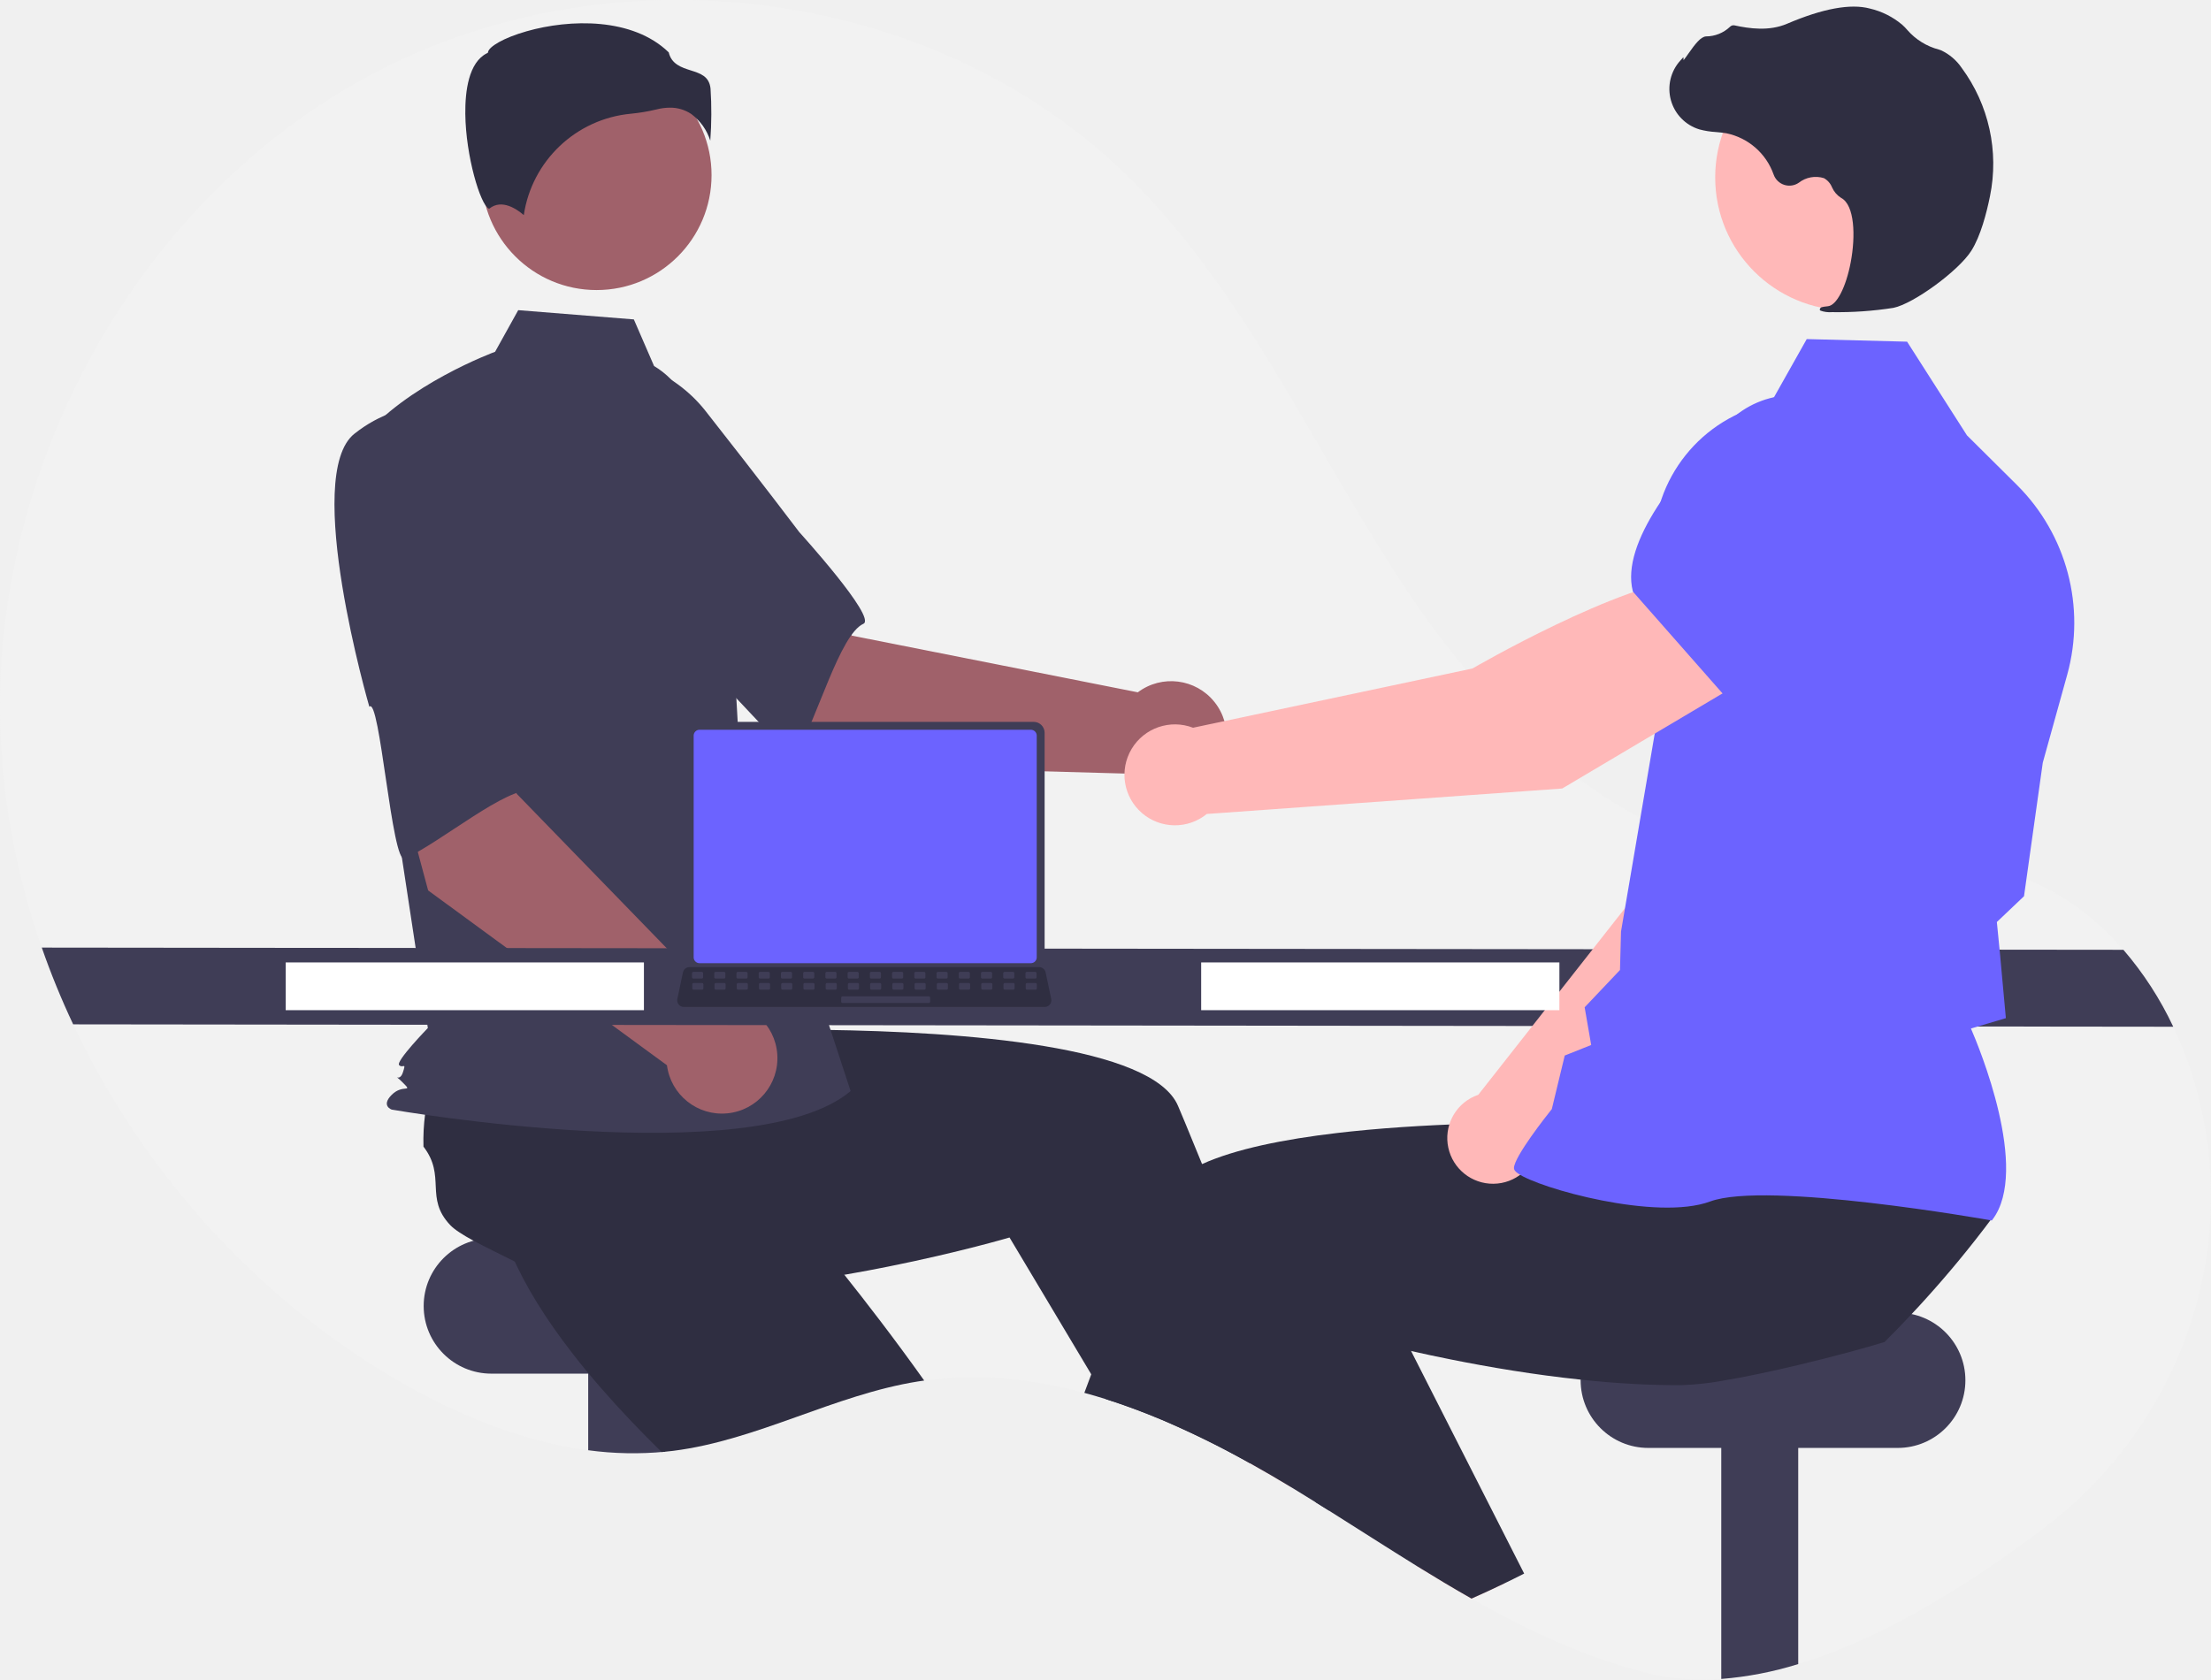
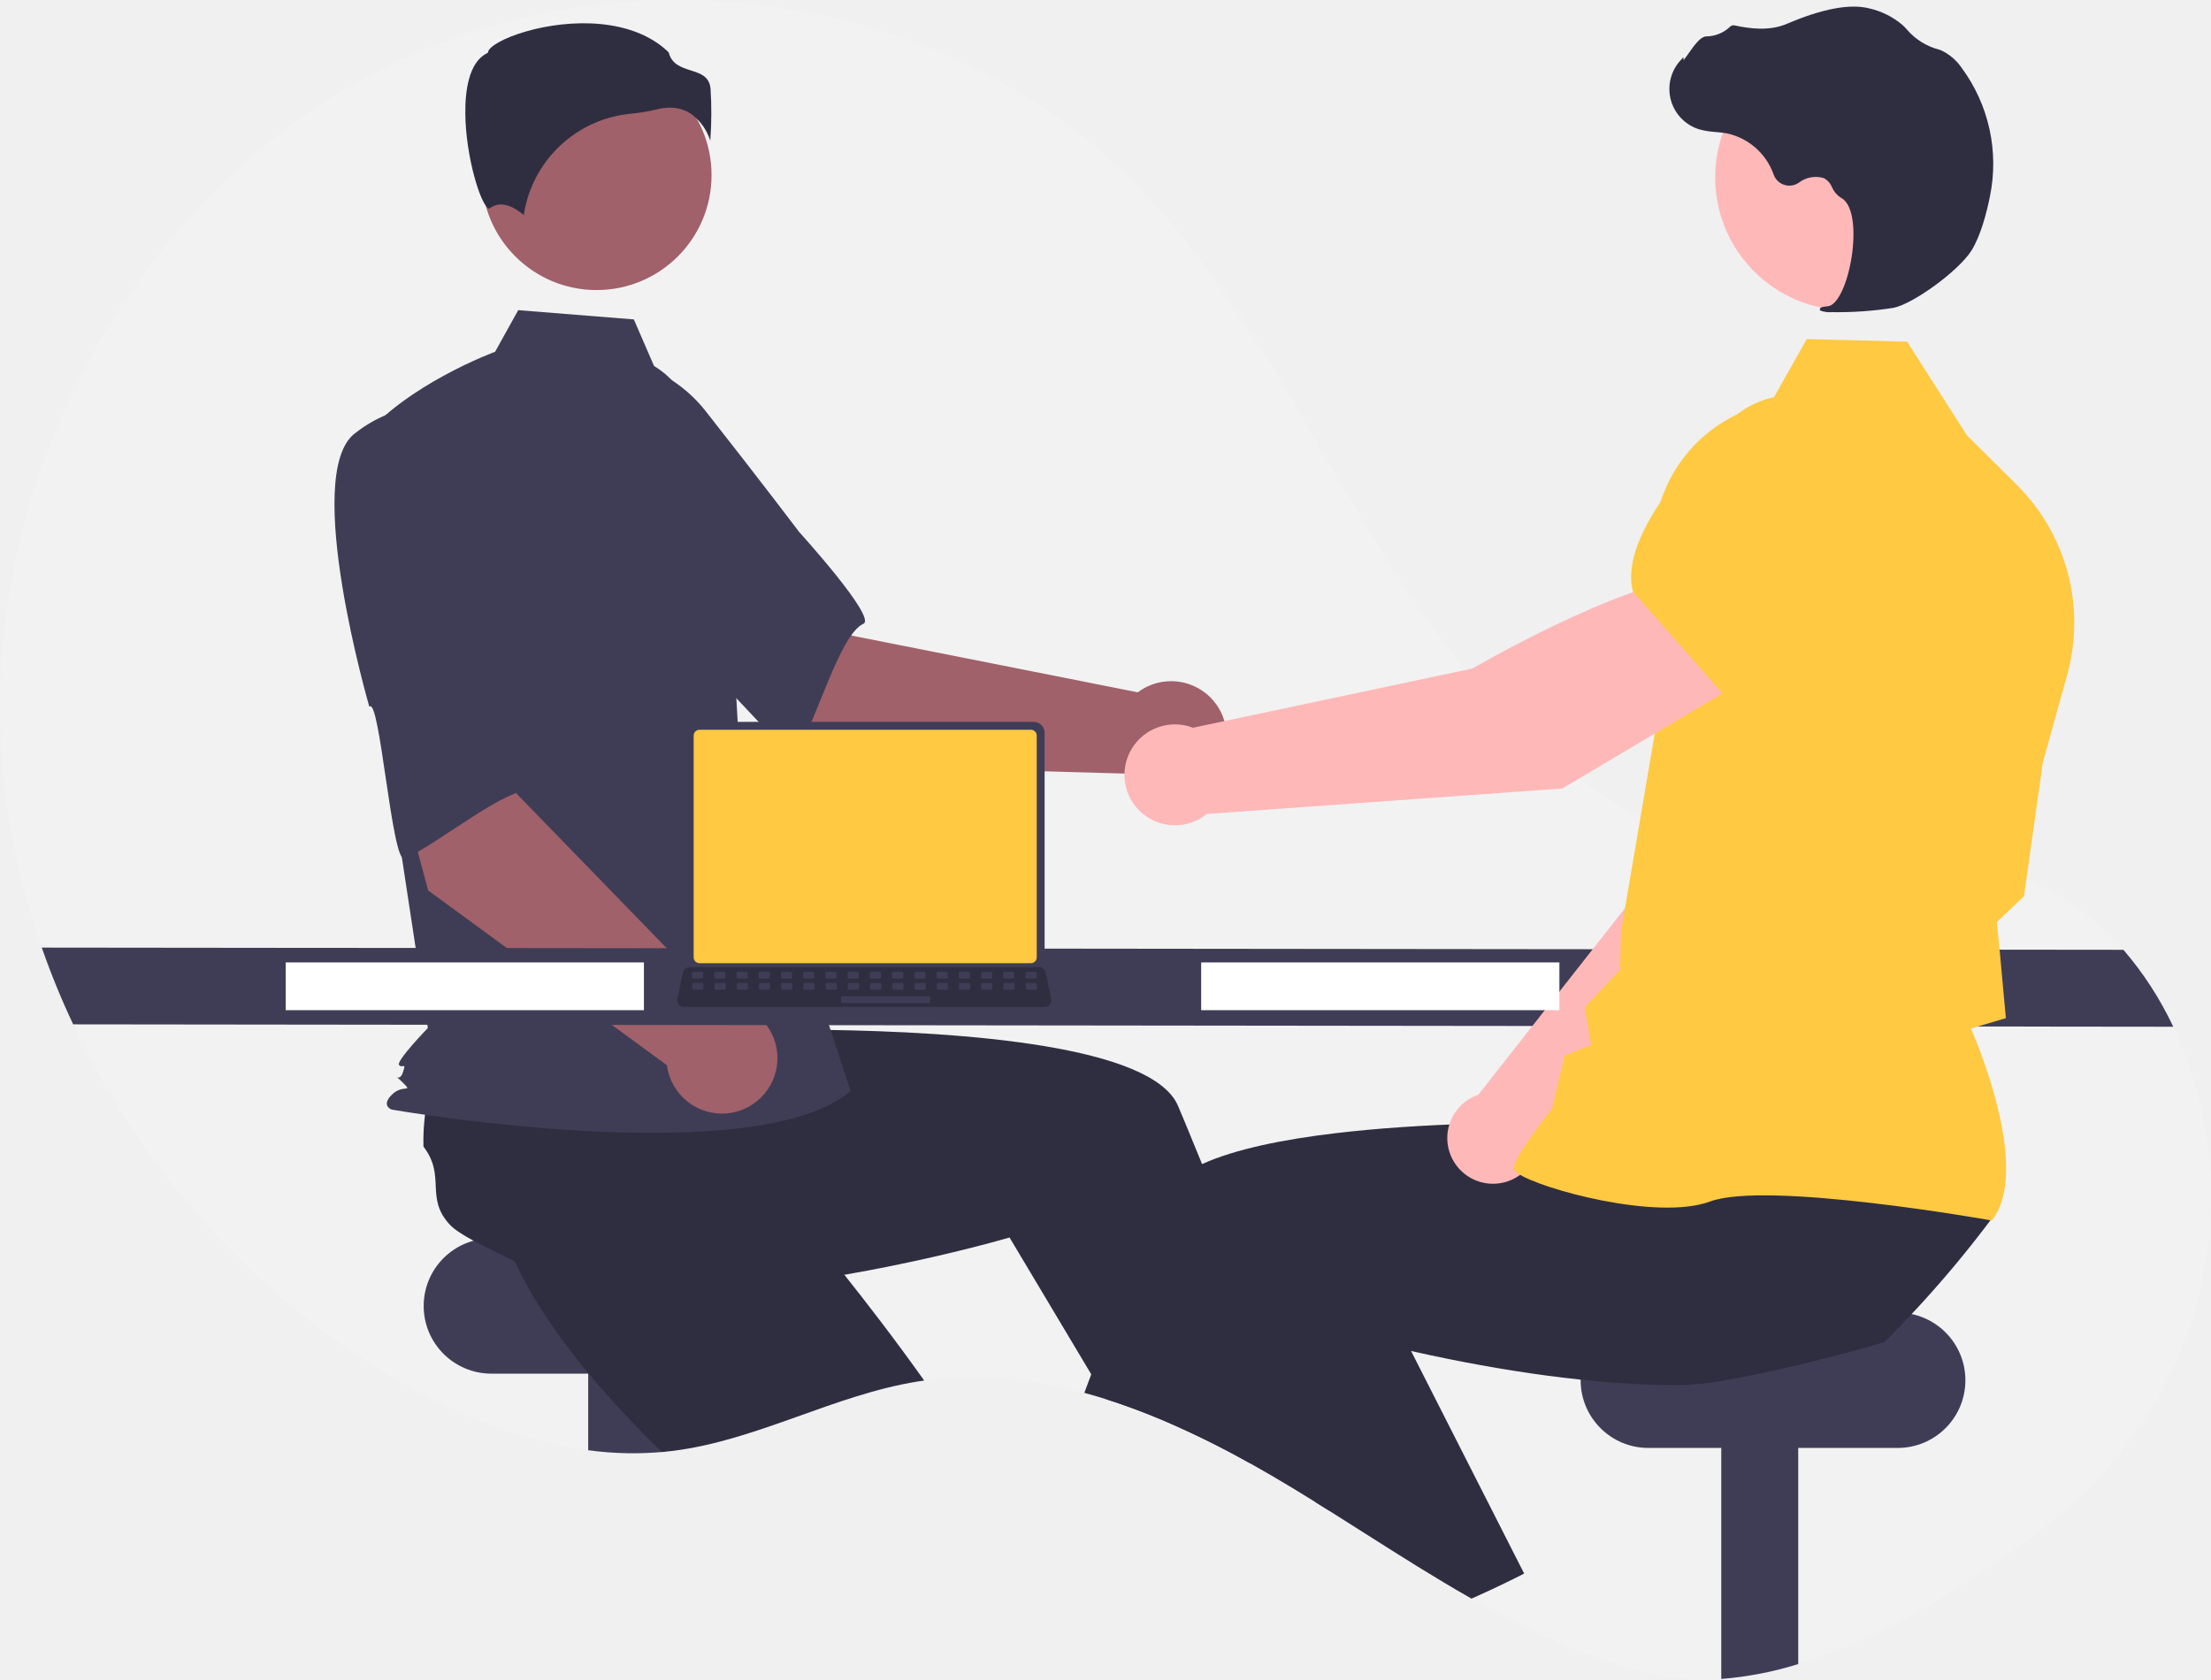
<svg xmlns="http://www.w3.org/2000/svg" data-name="Layer 1" width="833.222" height="633.11" viewBox="0 0 833.222 633.11">
  <path d="M954.314,708.907c-27.3,20.79-60.56,41.85-93.26,51.78a132.151,132.151,0,0,1-29,5.61,87.682,87.682,0,0,1-27.45-2.13c-23.6-5.87-45.49-16.15-66.67-28.16-6.92-3.93-13.76-8.04-20.56-12.24-11.1-6.86-22.09-13.96-33.11-20.89-1.65-1.05-3.29-2.08-4.94-3.1h-.01q-3.99-2.505-8-4.94c-.47-.29-.94-.57-1.42-.86q-7.575-4.59-15.41-8.97c-.64-.35-1.28-.71-1.92-1.06a337.758,337.758,0,0,0-31.12-15.23c-6.98-2.94-14.05-5.59-21.19-7.85h-.01c-2.73-.86-5.47-1.67-8.22-2.41a172.032,172.032,0,0,0-25.14-4.92,137.461,137.461,0,0,0-35.21.28c-.79.11-1.57.22-2.36.35-31.6,5.06-60.44,22.12-92.18,26.14-1.03.13-2.05.25-3.08.34-.44.04-.88.09-1.32.12a126.185,126.185,0,0,1-27.68-.68c-25.63-3.38-50.59-13.87-73.06-27.09-52.53-30.91-95.13-78.42-121.03-133.44a297.454,297.454,0,0,1-11.83-28.93,278.47,278.47,0,0,1-15.67-84.85c-2.43-100.36,54.6-201.05,144.14-246.44,89.55-45.39,207.35-30.38,279.57,39.35,43.81,42.3,69.16,99.62,102.13,150.83,32.97,51.2,79.83,100.11,140.27,107.57,30.79,3.8,63.01-3.55,92.52,6.01,16.34,5.3,30.28,15.44,41.51,28.36a127.185,127.185,0,0,1,18.78,29,141.927,141.927,0,0,1,8.73,23.54c.41,1.49.79,2.98,1.16,4.47C1026.974,608.507,1003.484,671.447,954.314,708.907Z" transform="translate(-183.3889 -133.445)" fill="#f2f2f2" />
  <rect x="159.665" y="466.772" width="145" height="51" rx="25.5" fill="#3f3d56" />
  <path d="M434.054,638.217v42.43a125.553,125.553,0,0,1-29-.56v-41.87Z" transform="translate(-183.3889 -133.445)" fill="#3f3d56" />
  <path d="M531.674,653.817c-.79.11-1.57.22-2.36.35-31.6,5.06-60.44,22.12-92.18,26.14-1.03.13-2.05.25-3.08.34-.44.04-.88.09-1.32.12-7.75-7.59-15.5-15.67-22.78-24.04-3.95-4.53-7.77-9.15-11.36-13.83-9.32-12.08-17.22-24.5-22.44-36.7.53-5.85-3.11-19.38-4.85-29.74l-.01-.01c-.74-4.35-1.14-8.13-.77-10.56,2.12-14.02,13.57-12.41,17.09-26.15a77.5,77.5,0,0,1,10.11-7.11c.59-.35,1.19-.7,1.81-1.05l38.2-26.4,14.6,14.32,22.22,21.8,24.08,23.61-20.44,20.65s17.08,19.69,37.05,45.94C520.604,638.547,526.174,646.077,531.674,653.817Z" transform="translate(-183.3889 -133.445)" fill="#2f2e41" />
  <path d="M861.054,638.217v122.47a132.151,132.151,0,0,1-29,5.61v-128.08Z" transform="translate(-183.3889 -133.445)" fill="#3f3d56" />
  <rect x="595.665" y="494.772" width="145" height="51" rx="25.5" fill="#3f3d56" />
  <path d="M669.894,693.977q-7.575-4.59-15.41-8.97c-.64-.35-1.28-.71-1.92-1.06l3.44-1.47,9.28-3.99.09-.04.1.34Z" transform="translate(-183.3889 -133.445)" fill="#ffb6b6" />
  <path d="M684.264,702.877c-1.65-1.05-3.29-2.08-4.94-3.1h-.01q-3.99-2.505-8-4.94c-.47-.29-.94-.57-1.42-.86q-7.575-4.59-15.41-8.97c-.64-.35-1.28-.71-1.92-1.06a337.758,337.758,0,0,0-31.12-15.23c-6.98-2.94-14.05-5.59-21.19-7.85h-.01l-5.61-9.39-25.25-42.29-5.55-9.29s-18.93,5.6-45.72,10.97c-9.75,1.96-20.53,3.88-31.84,5.5-12.09,1.72-24.77,3.09-37.37,3.75-6.01.32-12,.48-17.9.43-15.25-.1-29.9-1.53-42.73-4.93-4.28-4.02-17.18-9.49-26.42-14.5h-.01c-3.88-2.1-7.1-4.11-8.79-5.9-9.74-10.3-1.42-18.33-10.08-29.57a78.018,78.018,0,0,1,.63-12.34c.09-.68.18-1.37.29-2.07l2.73-46.36,20.28-2.68,30.86-4.08,33.43-4.42,3.68,28.82s26.03-1.32,59.01-.88c52.97.72,123.85,6,133.45,28.66.9,2.13,1.8,4.28,2.7,6.43q3.21,7.71,6.36,15.5c7.61,18.8,14.87,37.78,21.5,55.72,4.12,11.16,8,21.92,11.57,31.99,2.87,8.1,5.53,15.76,7.96,22.81,2.22,6.44,4.23,12.37,6.02,17.69C683.724,701.267,683.994,702.087,684.264,702.877Z" transform="translate(-183.3889 -133.445)" fill="#2f2e41" />
  <path d="M497.708,421.99l-64.055-54.401,41.675-42.177,29.075,47.623,107.774,21.367a20.9,20.9,0,1,1-2.97,30.678Z" transform="translate(-183.3889 -133.445)" fill="#a0616a" />
  <path d="M377.042,296.092c-7.403,24.083,63.1,81.52,63.1,81.52.783-5.782,40.756,44.073,43.475,39.558,7.729-12.832,16.234-44.552,25.157-48.606,5.103-2.318-24.171-34.543-24.171-34.543s-14.933-19.756-34.649-44.794a53.412,53.412,0,0,0-47.084-20.961S384.445,272.009,377.042,296.092Z" transform="translate(-183.3889 -133.445)" fill="#3f3d56" />
  <circle cx="224.825" cy="66.009" r="43.324" fill="#a0616a" />
  <path d="M429.876,271.412c9.334,5.549,14.917,15.744,18.122,26.119a247.516,247.516,0,0,1,10.636,59.137l3.385,60.089,41.926,127.947c-36.336,30.746-172.919,6.988-172.919,6.988s-4.193-1.397,0-5.59,8.274-.478,4.082-4.671-1.302.478.095-3.715,0-1.397-1.398-2.795,10.819-13.976,10.819-13.976L333.445,447.503,319.47,299.363c16.771-20.963,50.498-33.321,50.498-33.321l8.715-15.687,43.574,3.486Z" transform="translate(-183.3889 -133.445)" fill="#3f3d56" />
  <path d="M443.928,176.437a20.078,20.078,0,0,1,7.133,10.02,141.018,141.018,0,0,0,.093-19.659c-.511-4.601-3.75-5.636-7.5-6.835-3.387-1.083-7.218-2.307-8.248-6.774-13.619-13.248-37.326-12.58-53.55-7.959-8.928,2.543-14.065,5.81-14.524,7.724l-.095.394-.363.181c-6.882,3.441-8.221,14.306-8.133,22.815.168,16.031,5.703,34.239,8.821,35.718.165.078.207.048.278-.012h0c4.695-3.752,10.424.285,12.941,2.48a45.059,45.059,0,0,1,40.346-38.219,70.703,70.703,0,0,0,9.724-1.631,20.472,20.472,0,0,1,4.968-.652A14.137,14.137,0,0,1,443.928,176.437Z" transform="translate(-183.3889 -133.445)" fill="#2f2e41" />
-   <path d="M389.338,487.262,376.085,480.475a3.632,3.632,0,0,1,3.276-6.397l13.253,6.787a3.632,3.632,0,0,1-3.276,6.397Z" transform="translate(-183.3889 -133.445)" fill="#6c63ff" />
+   <path d="M389.338,487.262,376.085,480.475a3.632,3.632,0,0,1,3.276-6.397l13.253,6.787a3.632,3.632,0,0,1-3.276,6.397Z" transform="translate(-183.3889 -133.445)" fill="#ffc941" />
  <path d="M344.735,469.078l-21.801-81.162,58.259-11.028-3.133,55.709,76.547,78.818A20.9,20.9,0,1,1,434.732,534.973Z" transform="translate(-183.3889 -133.445)" fill="#a0616a" />
  <path d="M316.972,296.916c-19.775,15.612,5.606,102.935,5.606,102.935,3.93-4.313,8.496,59.425,13.299,57.255,13.651-6.168,38.673-27.438,48.319-25.704,5.516.992-.263-42.159-.263-42.159s-1.063-24.742-3.061-56.548a53.412,53.412,0,0,0-26.836-44.001S336.747,281.305,316.972,296.916Z" transform="translate(-183.3889 -133.445)" fill="#3f3d56" />
  <path d="M1002.384,520.457l-791.42-.9a297.454,297.454,0,0,1-11.83-28.93l784.47.83A127.185,127.185,0,0,1,1002.384,520.457Z" transform="translate(-183.3889 -133.445)" fill="#3f3d56" />
  <path d="M750.314,730.277q-6.135,2.97-12.38,5.73c-6.92-3.93-13.76-8.04-20.56-12.24l25.22-11.08Z" transform="translate(-183.3889 -133.445)" fill="#ffb6b6" />
  <path d="M934.194,592.477q-6.15,8.25-12.69,16.17-6.03,7.305-12.38,14.33c-1.75,1.94-3.52,3.87-5.33,5.78q-4.995,5.355-10.21,10.53c-6.26,1.97-18.94,5.44-32.53,8.68-9.89,2.35-20.26,4.58-29,6a104.486,104.486,0,0,1-14.81,1.58c-5.9.05-11.89-.11-17.9-.43-6.78-.36-13.57-.92-20.28-1.64-17.45-1.83-34.35-4.68-48.93-7.61-5.34-1.06-10.36-2.14-14.98-3.19-8.75-1.97-16.07-3.81-21.37-5.21-5.97-1.56-9.37-2.57-9.37-2.57l-14.95,25.04-7.76,12.99-5.7,9.55-1.52,2.53c-.64-.35-1.28-.71-1.92-1.06a337.758,337.758,0,0,0-31.12-15.23c-6.98-2.94-14.05-5.59-21.19-7.85h-.01c-2.73-.86-5.47-1.67-8.22-2.41q1.29-3.465,2.61-6.98,2.46-6.555,5.02-13.23c3.69-9.64,7.51-19.42,11.44-29.15,3.22-7.99,6.5-15.95,9.82-23.8,1.53-3.62,4.64-6.8,8.99-9.59a52.323,52.323,0,0,1,6.49-3.48c12.45-5.67,30.79-9.36,51-11.73,1.67-.19,3.35-.38,5.04-.56,16.73-1.76,34.48-2.67,51.08-3.09,8.31-.21,16.33-.29,23.79-.3q3.615,0,7.03.02h.01c6.15.03,11.81.12,16.79.22.97.02,1.91.05,2.83.07h.01c.62.01,1.23.03,1.83.04,10.89.28,17.57.62,17.57.62l2.59-20.32.53-4.1.5-3.9v-.01l.06-.49.41-.01,7.2-.14,60.52-1.18,33.06-.65-5.24,22.46-8.65,37.06C905.234,592.097,934.494,587.507,934.194,592.477Z" transform="translate(-183.3889 -133.445)" fill="#2f2e41" />
  <path d="M757.774,726.577c-2.47,1.26-4.96,2.5-7.46,3.7q-6.135,2.97-12.38,5.73c-6.92-3.93-13.76-8.04-20.56-12.24-11.1-6.86-22.09-13.96-33.11-20.89-1.65-1.05-3.29-2.08-4.94-3.1h-.01c-4.54-6.74-9.17-13.76-13.84-20.99-.07-.1-.13-.2-.19-.3q-1.8-2.76-3.58-5.56c-7.47-11.7-14.98-23.9-22.27-36.36l18.46-8.62,34.32-16.02,5.92-2.76,17.02,33.51,15.18,29.89,3.38,6.65Z" transform="translate(-183.3889 -133.445)" fill="#2f2e41" />
  <path d="M762.946,565.695l87.501-84.384,24.252-68.67L838.926,397.086c-18.375,17.601-38.237,72.424-38.237,72.424L740.477,546.115c-.469.161-.937.331-1.399.535a17.231,17.231,0,1,0,23.869,19.045Z" transform="translate(-183.3889 -133.445)" fill="#ffb8b8" />
-   <path d="M828.86,404.753l45.375,14.405.171-.028c16.889-2.829,30.903-30.412,39.684-53.054a31.596,31.596,0,0,0-16.087-40.025h0a31.666,31.666,0,0,0-33.165,4.184l-23.301,19.039Z" transform="translate(-183.3889 -133.445)" fill="#6c63ff" />
-   <path d="M934.012,593.49l.265-.352c14.157-18.776-5.206-65.273-8.133-72.017l13.164-3.899-2.294-25.064-1.105-11.176L946.143,471.262l.034-.248,7.039-50.092,9.21-33.154A73.285,73.285,0,0,0,943.465,316.233L924.638,297.54l-22.556-35.306-37.819-.976-13.6,24.159a55.141,55.141,0,0,0-44.103,55.179l1.28,64.316L794.269,484.598l-.381,14.475-13.319,14.055,2.462,14.21-9.963,3.969-4.875,20.191c-1.862,2.33-14.156,17.87-14.268,22.202-.017.65.447,1.292,1.459,2.016,7.958,5.694,52.437,18.031,72.456,10.614,21.323-7.894,104.895,6.932,105.737,7.083Z" transform="translate(-183.3889 -133.445)" fill="#6c63ff" />
+   <path d="M828.86,404.753l45.375,14.405.171-.028c16.889-2.829,30.903-30.412,39.684-53.054a31.596,31.596,0,0,0-16.087-40.025h0a31.666,31.666,0,0,0-33.165,4.184l-23.301,19.039Z" transform="translate(-183.3889 -133.445)" fill="#ffc941" />
+   <path d="M934.012,593.49l.265-.352c14.157-18.776-5.206-65.273-8.133-72.017l13.164-3.899-2.294-25.064-1.105-11.176L946.143,471.262l.034-.248,7.039-50.092,9.21-33.154A73.285,73.285,0,0,0,943.465,316.233L924.638,297.54l-22.556-35.306-37.819-.976-13.6,24.159a55.141,55.141,0,0,0-44.103,55.179l1.28,64.316L794.269,484.598l-.381,14.475-13.319,14.055,2.462,14.21-9.963,3.969-4.875,20.191c-1.862,2.33-14.156,17.87-14.268,22.202-.017.65.447,1.292,1.459,2.016,7.958,5.694,52.437,18.031,72.456,10.614,21.323-7.894,104.895,6.932,105.737,7.083Z" transform="translate(-183.3889 -133.445)" fill="#ffc941" />
  <circle cx="696.48" cy="66.885" r="50.104" fill="#ffb8b8" />
  <path d="M873.756,251.104a136.267,136.267,0,0,0,23.181-1.62c7.599-1.545,24.599-14.003,29.339-21.5h0c3.521-5.57,5.772-14.268,7.042-20.583a60.914,60.914,0,0,0-10.654-48.358,19.245,19.245,0,0,0-7.773-6.634c-.278-.109-.565-.205-.855-.288a23.745,23.745,0,0,1-11.812-7.309,19.586,19.586,0,0,0-1.964-2.021,29.248,29.248,0,0,0-12.203-6.127c-7.254-1.941-17.752-.014-31.202,5.733-6.757,2.888-14.147,1.843-19.832.609a1.86,1.86,0,0,0-1.751.6,13.132,13.132,0,0,1-8.925,3.558c-2.032.089-4.164,2.903-6.741,6.572-.585.833-1.267,1.805-1.759,2.396l-.066-1.136-1.149,1.267a15.935,15.935,0,0,0,7.194,25.961,31.076,31.076,0,0,0,6.25.996c1.279.115,2.602.234,3.87.454a24.025,24.025,0,0,1,17.853,15.59,6.283,6.283,0,0,0,9.483,3.05,10.381,10.381,0,0,1,9.459-1.722,6.891,6.891,0,0,1,3.046,3.455,8.98,8.98,0,0,0,3.408,3.976c5.15,2.655,5.505,14.417,3.655,24.222-1.783,9.451-5.307,16.288-8.57,16.626-2.512.26-2.799.438-2.981.883l-.162.398.282.372A10.261,10.261,0,0,0,873.756,251.104Z" transform="translate(-183.3889 -133.445)" fill="#2f2e41" />
  <path d="M841.302,389.605l-19.319-38.516c-28.041,1.915-83.695,34.337-83.695,34.337L632.99,407.752a19.023,19.023,0,1,0,5.186,32.508L772.123,430.659Z" transform="translate(-183.3889 -133.445)" fill="#ffb8b8" />
-   <path d="M833.51,395.929l50.454-37.495,8.887-32.027a34.982,34.982,0,0,0-10.521-35.394h0a34.899,34.899,0,0,0-47.624,1.537c-18.987,18.951-40.642,45.39-35.99,63.723l.047.186Z" transform="translate(-183.3889 -133.445)" fill="#6c63ff" />
+   <path d="M833.51,395.929l50.454-37.495,8.887-32.027a34.982,34.982,0,0,0-10.521-35.394h0a34.899,34.899,0,0,0-47.624,1.537c-18.987,18.951-40.642,45.39-35.99,63.723l.047.186Z" transform="translate(-183.3889 -133.445)" fill="#ffc941" />
  <rect x="452.665" y="362.772" width="135" height="18" fill="#fff" />
  <rect x="107.665" y="362.772" width="135" height="18" fill="#fff" />
  <path d="M441.818,409.655v85.704a4.122,4.122,0,0,0,4.119,4.119H572.941a4.122,4.122,0,0,0,4.119-4.119v-85.704a4.124,4.124,0,0,0-4.119-4.115H445.937A4.124,4.124,0,0,0,441.818,409.655Z" transform="translate(-183.3889 -133.445)" fill="#3f3d56" />
-   <path d="M444.797,410.722v83.58a2.205,2.205,0,0,0,2.201,2.201H571.884a2.205,2.205,0,0,0,2.201-2.201V410.722a2.206,2.206,0,0,0-2.201-2.206H446.999A2.206,2.206,0,0,0,444.797,410.722Z" transform="translate(-183.3889 -133.445)" fill="#6c63ff" />
+   <path d="M444.797,410.722v83.58a2.205,2.205,0,0,0,2.201,2.201H571.884a2.205,2.205,0,0,0,2.201-2.201V410.722a2.206,2.206,0,0,0-2.201-2.206H446.999A2.206,2.206,0,0,0,444.797,410.722Z" transform="translate(-183.3889 -133.445)" fill="#ffc941" />
  <path d="M439.161,512.074a2.47,2.47,0,0,0,1.943.93h135.992A2.502,2.502,0,0,0,579.543,509.988l-2.111-10.027a2.507,2.507,0,0,0-1.558-1.818,2.425,2.425,0,0,0-.888-.168H443.208a2.425,2.425,0,0,0-.888.168,2.507,2.507,0,0,0-1.558,1.818l-2.111,10.027A2.5,2.5,0,0,0,439.161,512.074Z" transform="translate(-183.3889 -133.445)" fill="#2f2e41" />
  <rect x="569.832" y="499.781" width="4.188" height="2.513" rx="0.488" transform="translate(960.4626 868.6308) rotate(-180)" fill="#3f3d56" />
  <rect x="561.455" y="499.781" width="4.188" height="2.513" rx="0.488" transform="translate(943.7086 868.6308) rotate(-180)" fill="#3f3d56" />
  <rect x="553.078" y="499.781" width="4.188" height="2.513" rx="0.488" transform="translate(926.9547 868.6308) rotate(-180)" fill="#3f3d56" />
  <rect x="544.701" y="499.781" width="4.188" height="2.513" rx="0.488" transform="translate(910.2007 868.6308) rotate(-180)" fill="#3f3d56" />
  <rect x="536.324" y="499.781" width="4.188" height="2.513" rx="0.488" transform="translate(893.4467 868.6308) rotate(-180)" fill="#3f3d56" />
  <rect x="527.947" y="499.781" width="4.188" height="2.513" rx="0.488" transform="translate(876.6928 868.6308) rotate(-180)" fill="#3f3d56" />
  <rect x="519.57" y="499.781" width="4.188" height="2.513" rx="0.488" transform="translate(859.9388 868.6308) rotate(-180)" fill="#3f3d56" />
  <rect x="511.193" y="499.781" width="4.188" height="2.513" rx="0.488" transform="translate(843.1848 868.6308) rotate(-180)" fill="#3f3d56" />
  <rect x="502.816" y="499.781" width="4.188" height="2.513" rx="0.488" transform="translate(826.4309 868.6308) rotate(-180)" fill="#3f3d56" />
  <rect x="494.439" y="499.781" width="4.188" height="2.513" rx="0.488" transform="translate(809.6769 868.6308) rotate(-180)" fill="#3f3d56" />
  <rect x="486.062" y="499.781" width="4.188" height="2.513" rx="0.488" transform="translate(792.9229 868.6308) rotate(-180)" fill="#3f3d56" />
  <rect x="477.685" y="499.781" width="4.188" height="2.513" rx="0.488" transform="translate(776.169 868.6308) rotate(-180)" fill="#3f3d56" />
  <rect x="469.308" y="499.781" width="4.188" height="2.513" rx="0.488" transform="translate(759.415 868.6308) rotate(-180)" fill="#3f3d56" />
  <rect x="460.931" y="499.781" width="4.188" height="2.513" rx="0.488" transform="translate(742.6611 868.6308) rotate(-180)" fill="#3f3d56" />
  <rect x="452.554" y="499.781" width="4.188" height="2.513" rx="0.488" transform="translate(725.9071 868.6308) rotate(-180)" fill="#3f3d56" />
  <rect x="444.177" y="499.781" width="4.188" height="2.513" rx="0.488" transform="translate(709.1531 868.6308) rotate(-180)" fill="#3f3d56" />
  <rect x="569.931" y="503.97" width="4.188" height="2.513" rx="0.488" transform="translate(960.6605 877.0078) rotate(-180)" fill="#3f3d56" />
  <rect x="561.554" y="503.97" width="4.188" height="2.513" rx="0.488" transform="translate(943.9066 877.0078) rotate(-180)" fill="#3f3d56" />
  <rect x="553.177" y="503.97" width="4.188" height="2.513" rx="0.488" transform="translate(927.1526 877.0078) rotate(-180)" fill="#3f3d56" />
  <rect x="544.8" y="503.97" width="4.188" height="2.513" rx="0.488" transform="translate(910.3987 877.0078) rotate(-180)" fill="#3f3d56" />
  <rect x="536.423" y="503.97" width="4.188" height="2.513" rx="0.488" transform="translate(893.6447 877.0078) rotate(-180)" fill="#3f3d56" />
  <rect x="528.046" y="503.97" width="4.188" height="2.513" rx="0.488" transform="translate(876.8907 877.0078) rotate(-180)" fill="#3f3d56" />
  <rect x="519.669" y="503.97" width="4.188" height="2.513" rx="0.488" transform="translate(860.1368 877.0078) rotate(-180)" fill="#3f3d56" />
  <rect x="511.292" y="503.97" width="4.188" height="2.513" rx="0.488" transform="translate(843.3828 877.0078) rotate(-180)" fill="#3f3d56" />
  <rect x="502.915" y="503.97" width="4.188" height="2.513" rx="0.488" transform="translate(826.6288 877.0078) rotate(-180)" fill="#3f3d56" />
  <rect x="494.538" y="503.97" width="4.188" height="2.513" rx="0.488" transform="translate(809.8749 877.0078) rotate(-180)" fill="#3f3d56" />
  <rect x="486.161" y="503.97" width="4.188" height="2.513" rx="0.488" transform="translate(793.1209 877.0078) rotate(-180)" fill="#3f3d56" />
  <rect x="477.784" y="503.97" width="4.188" height="2.513" rx="0.488" transform="translate(776.3669 877.0078) rotate(-180)" fill="#3f3d56" />
  <rect x="469.407" y="503.97" width="4.188" height="2.513" rx="0.488" transform="translate(759.613 877.0078) rotate(-180)" fill="#3f3d56" />
  <rect x="461.03" y="503.97" width="4.188" height="2.513" rx="0.488" transform="translate(742.859 877.0078) rotate(-180)" fill="#3f3d56" />
  <rect x="452.653" y="503.97" width="4.188" height="2.513" rx="0.488" transform="translate(726.1051 877.0078) rotate(-180)" fill="#3f3d56" />
  <rect x="444.276" y="503.97" width="4.188" height="2.513" rx="0.488" transform="translate(709.3511 877.0078) rotate(-180)" fill="#3f3d56" />
  <rect x="500.402" y="508.996" width="33.508" height="2.513" rx="0.488" transform="translate(850.9221 887.0602) rotate(-180)" fill="#3f3d56" />
</svg>
